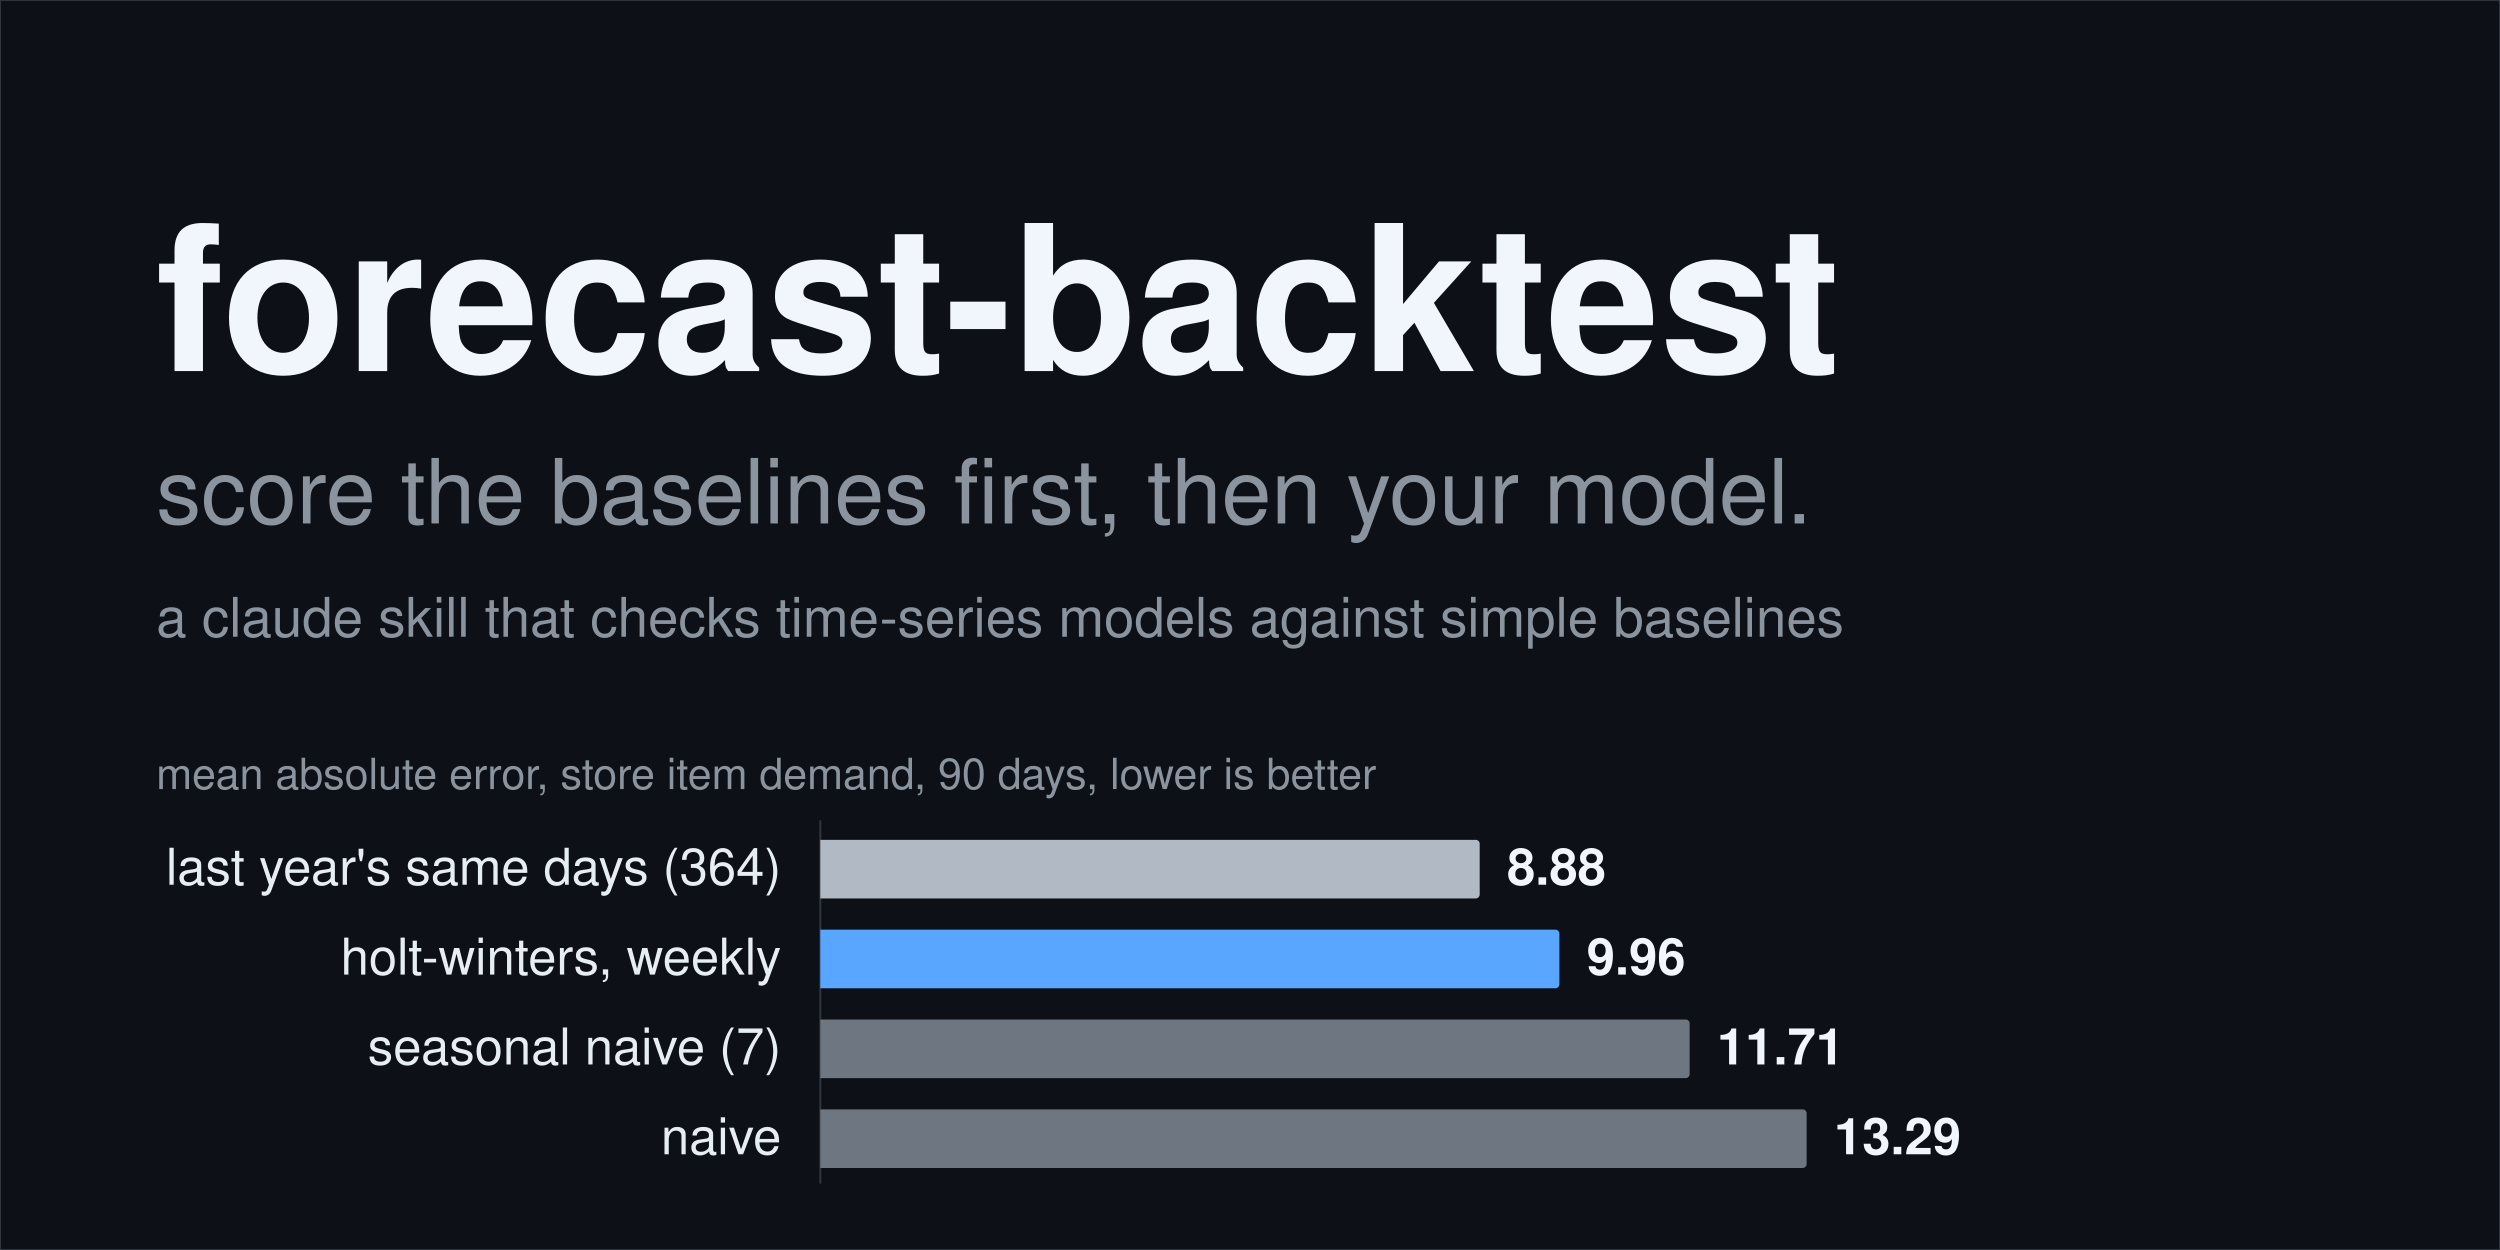
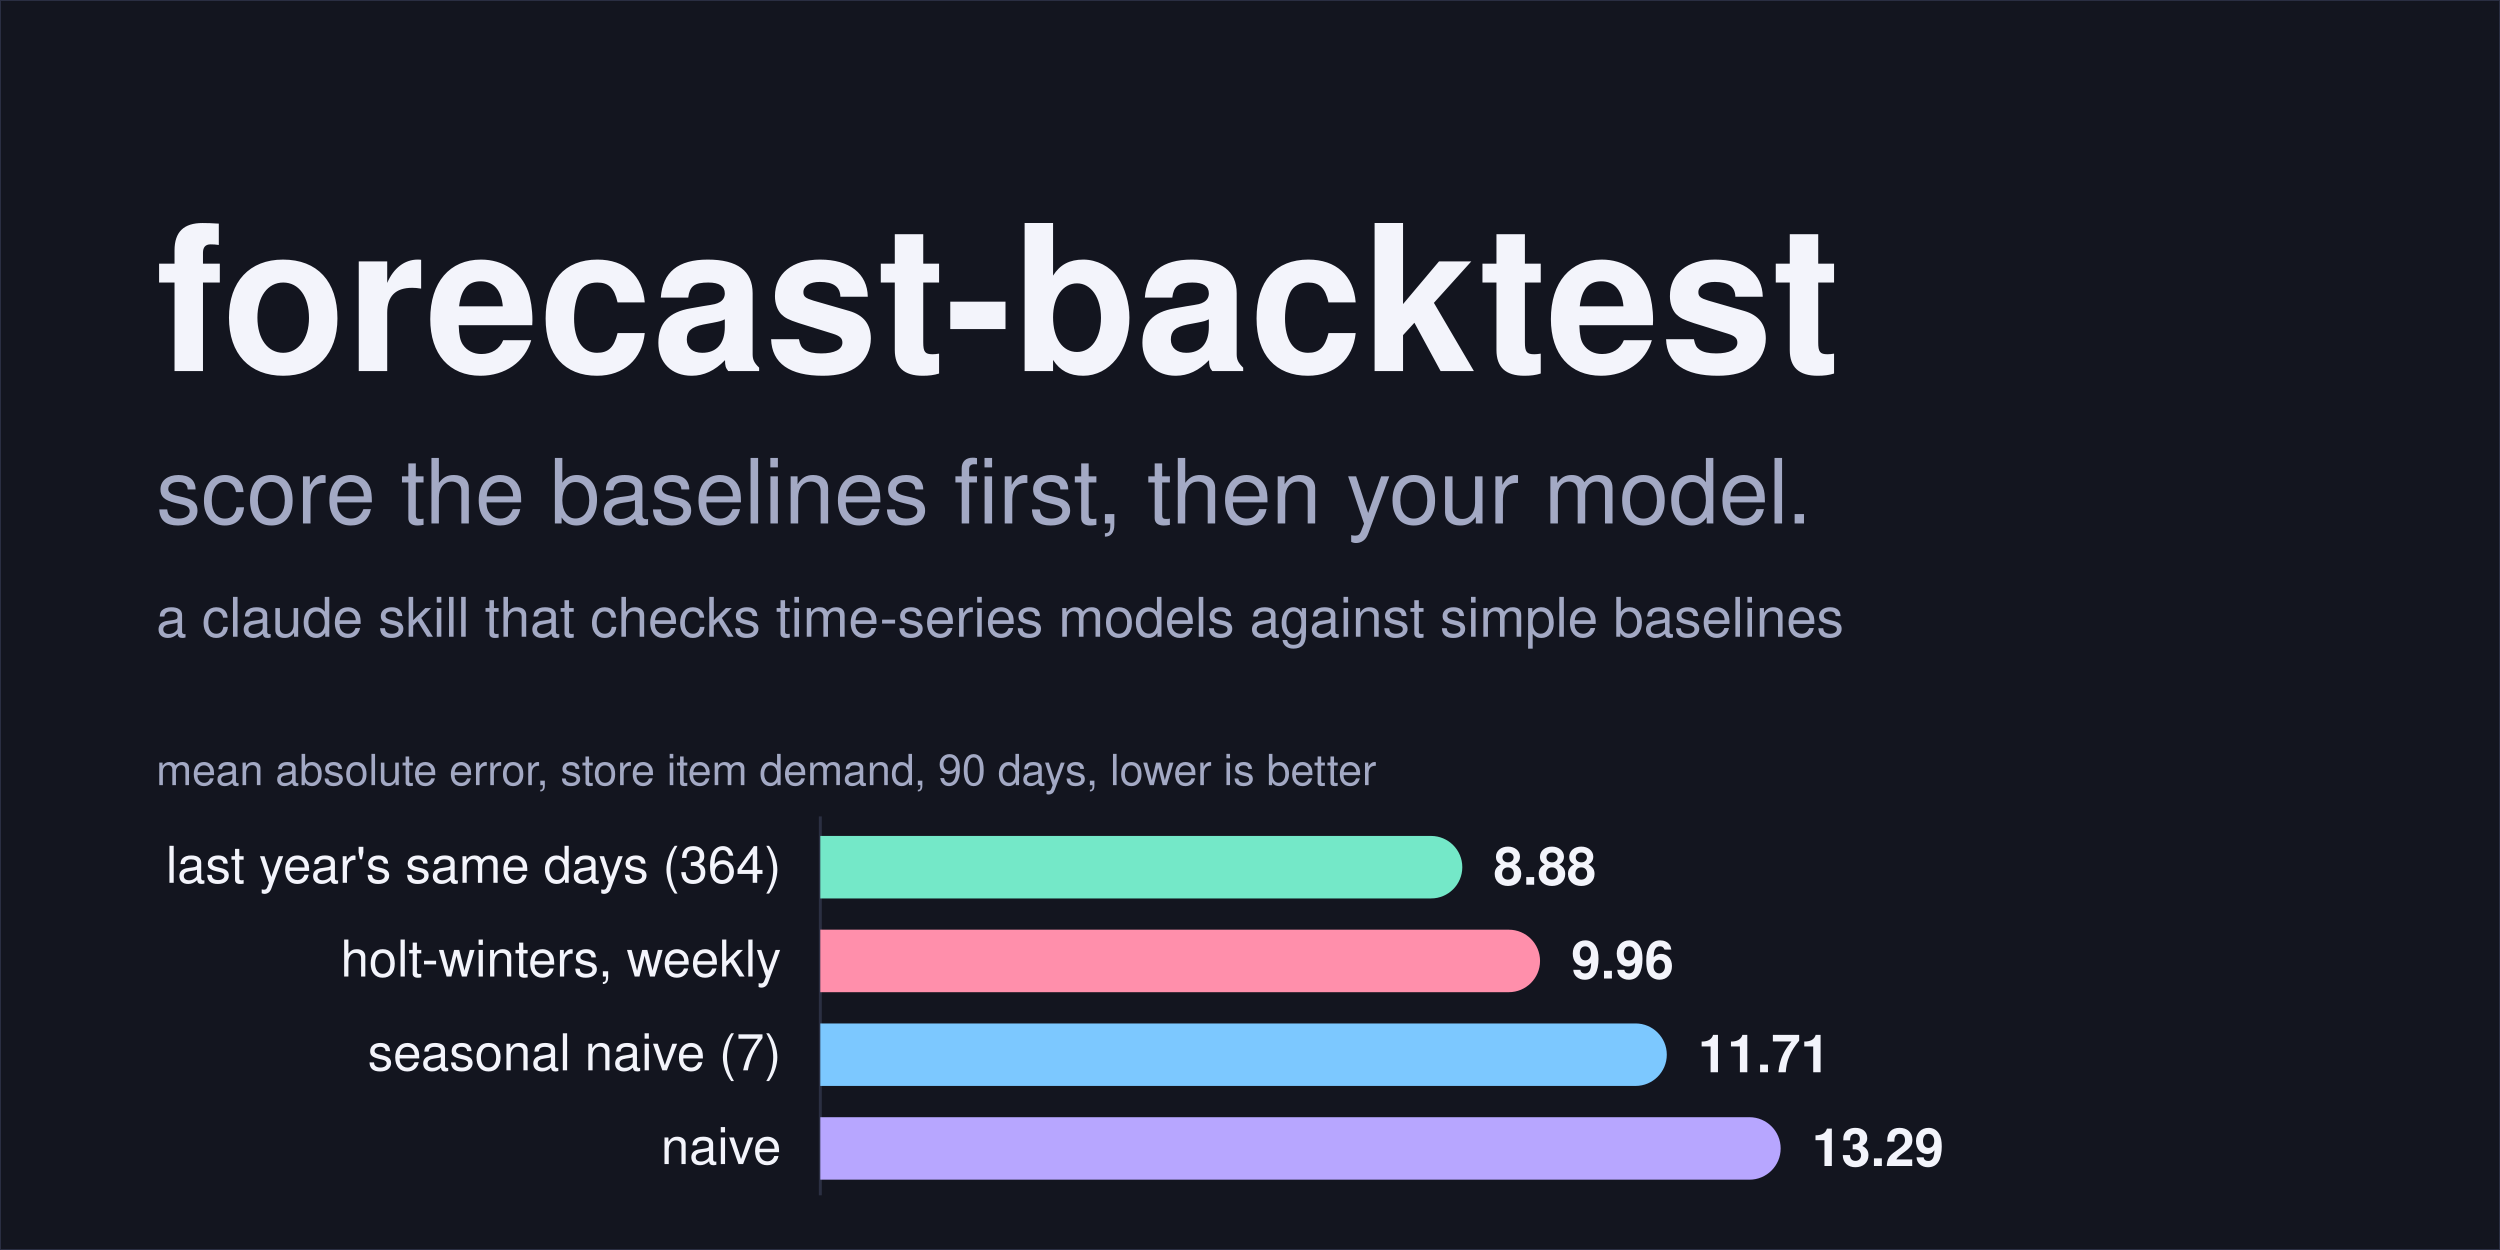
<svg xmlns="http://www.w3.org/2000/svg" width="1280" height="640" viewBox="0 0 1280 640" font-family="-apple-system, 'Segoe UI', Helvetica, Arial, sans-serif">
-   <style>.bg{fill:#0d1117;stroke:#30363d}.ink{fill:#e6edf3}.muted{fill:#8b949e}.accent{fill:#58a6ff}.strong{fill:#b1bac4}.mark{fill:#6e7681}.faint{fill:#30363d}.train{fill:#5c6570}.on-accent{fill:#0d1117}.on-train{fill:#e6edf3}.line{stroke:#30363d}.axis{stroke:#6e7681}.head{fill:#6e7681}.title{fill:#f0f6fc}.num{font-variant-numeric:tabular-nums}</style>
+   <style>.num{font-variant-numeric:tabular-nums}.bg{fill:#13151f;stroke:#2b2f42}.ink{fill:#f3f4fb}.muted{fill:#a3a9c4}.on{fill:#1d1b2e}.faint{fill:#262a3b;stroke:#262a3b}.line{stroke:#2b2f42}.axis{stroke:#a3a9c4}.head{fill:#a3a9c4}.mint{fill:#74e8c8;stroke:#74e8c8}.coral{fill:#ff8fab;stroke:#ff8fab}.sky{fill:#7cc8ff;stroke:#7cc8ff}.lilac{fill:#b7a6ff;stroke:#b7a6ff}.title{fill:#f3f4fb}</style>
  <rect class="bg" x="0" y="0" width="1280" height="640" stroke="none" />
  <text class="title" x="80" y="190" font-size="104" font-weight="700">forecast-backtest</text>
  <text class="muted" x="80" y="268" font-size="46">score the baselines first, then your model.</text>
  <text class="muted" x="80" y="326" font-size="28">a claude skill that checks time-series models against simple baselines</text>
-   <text class="muted" x="80" y="404" font-size="22">mean absolute error, store item demand, 90 days, lower is better</text>
-   <line class="line" x1="420" y1="420" x2="420" y2="606" stroke-width="1" />
-   <text class="ink" x="400" y="453" text-anchor="end" font-size="26">last year's same days (364)</text>
-   <path class="strong" d="M420 430H755.6a2 2 0 0 1 2 2V458a2 2 0 0 1 -2 2H420Z" />
-   <text class="title num" x="771.6" y="453" font-size="26" font-weight="600">8.88</text>
-   <text class="ink" x="400" y="499" text-anchor="end" font-size="26">holt-winters, weekly</text>
-   <path class="accent" d="M420 476H796.4a2 2 0 0 1 2 2V504a2 2 0 0 1 -2 2H420Z" />
-   <text class="title num" x="812.4" y="499" font-size="26" font-weight="600">9.96</text>
-   <text class="ink" x="400" y="545" text-anchor="end" font-size="26">seasonal naive (7)</text>
-   <path class="mark" d="M420 522H863.1a2 2 0 0 1 2 2V550a2 2 0 0 1 -2 2H420Z" />
-   <text class="title num" x="879.1" y="545" font-size="26" font-weight="600">11.71</text>
-   <text class="ink" x="400" y="591" text-anchor="end" font-size="26">naive</text>
-   <path class="mark" d="M420 568H923.0a2 2 0 0 1 2 2V596a2 2 0 0 1 -2 2H420Z" />
-   <text class="title num" x="939.0" y="591" font-size="26" font-weight="600">13.29</text>
+   <text class="muted" x="80" y="402" font-size="22">mean absolute error, store item demand, 90 days, lower is better</text>
+   <line class="line" x1="420" y1="418" x2="420" y2="612" stroke-width="1.5" />
+   <text class="ink" x="400" y="452" text-anchor="end" font-size="26">last year's same days (364)</text>
+   <path class="mint" stroke-width="0" d="M420 428H732.7a16.0 16.0 0 0 1 16.0 16.0a16.0 16.0 0 0 1 -16.0 16.0H420Z" />
+   <text class="title num" x="764.7" y="453" font-size="27" font-weight="700">8.88</text>
+   <text class="ink" x="400" y="500" text-anchor="end" font-size="26">holt-winters, weekly</text>
+   <path class="coral" stroke-width="0" d="M420 476H772.5a16.0 16.0 0 0 1 16.0 16.0a16.0 16.0 0 0 1 -16.0 16.0H420Z" />
+   <text class="title num" x="804.5" y="501" font-size="27" font-weight="700">9.96</text>
+   <text class="ink" x="400" y="548" text-anchor="end" font-size="26">seasonal naive (7)</text>
+   <path class="sky" stroke-width="0" d="M420 524H837.4a16.0 16.0 0 0 1 16.0 16.0a16.0 16.0 0 0 1 -16.0 16.0H420Z" />
+   <text class="title num" x="869.4" y="549" font-size="27" font-weight="700">11.71</text>
+   <text class="ink" x="400" y="596" text-anchor="end" font-size="26">naive</text>
+   <path class="lilac" stroke-width="0" d="M420 572H895.7a16.0 16.0 0 0 1 16.0 16.0a16.0 16.0 0 0 1 -16.0 16.0H420Z" />
+   <text class="title num" x="927.7" y="597" font-size="27" font-weight="700">13.29</text>
</svg>
